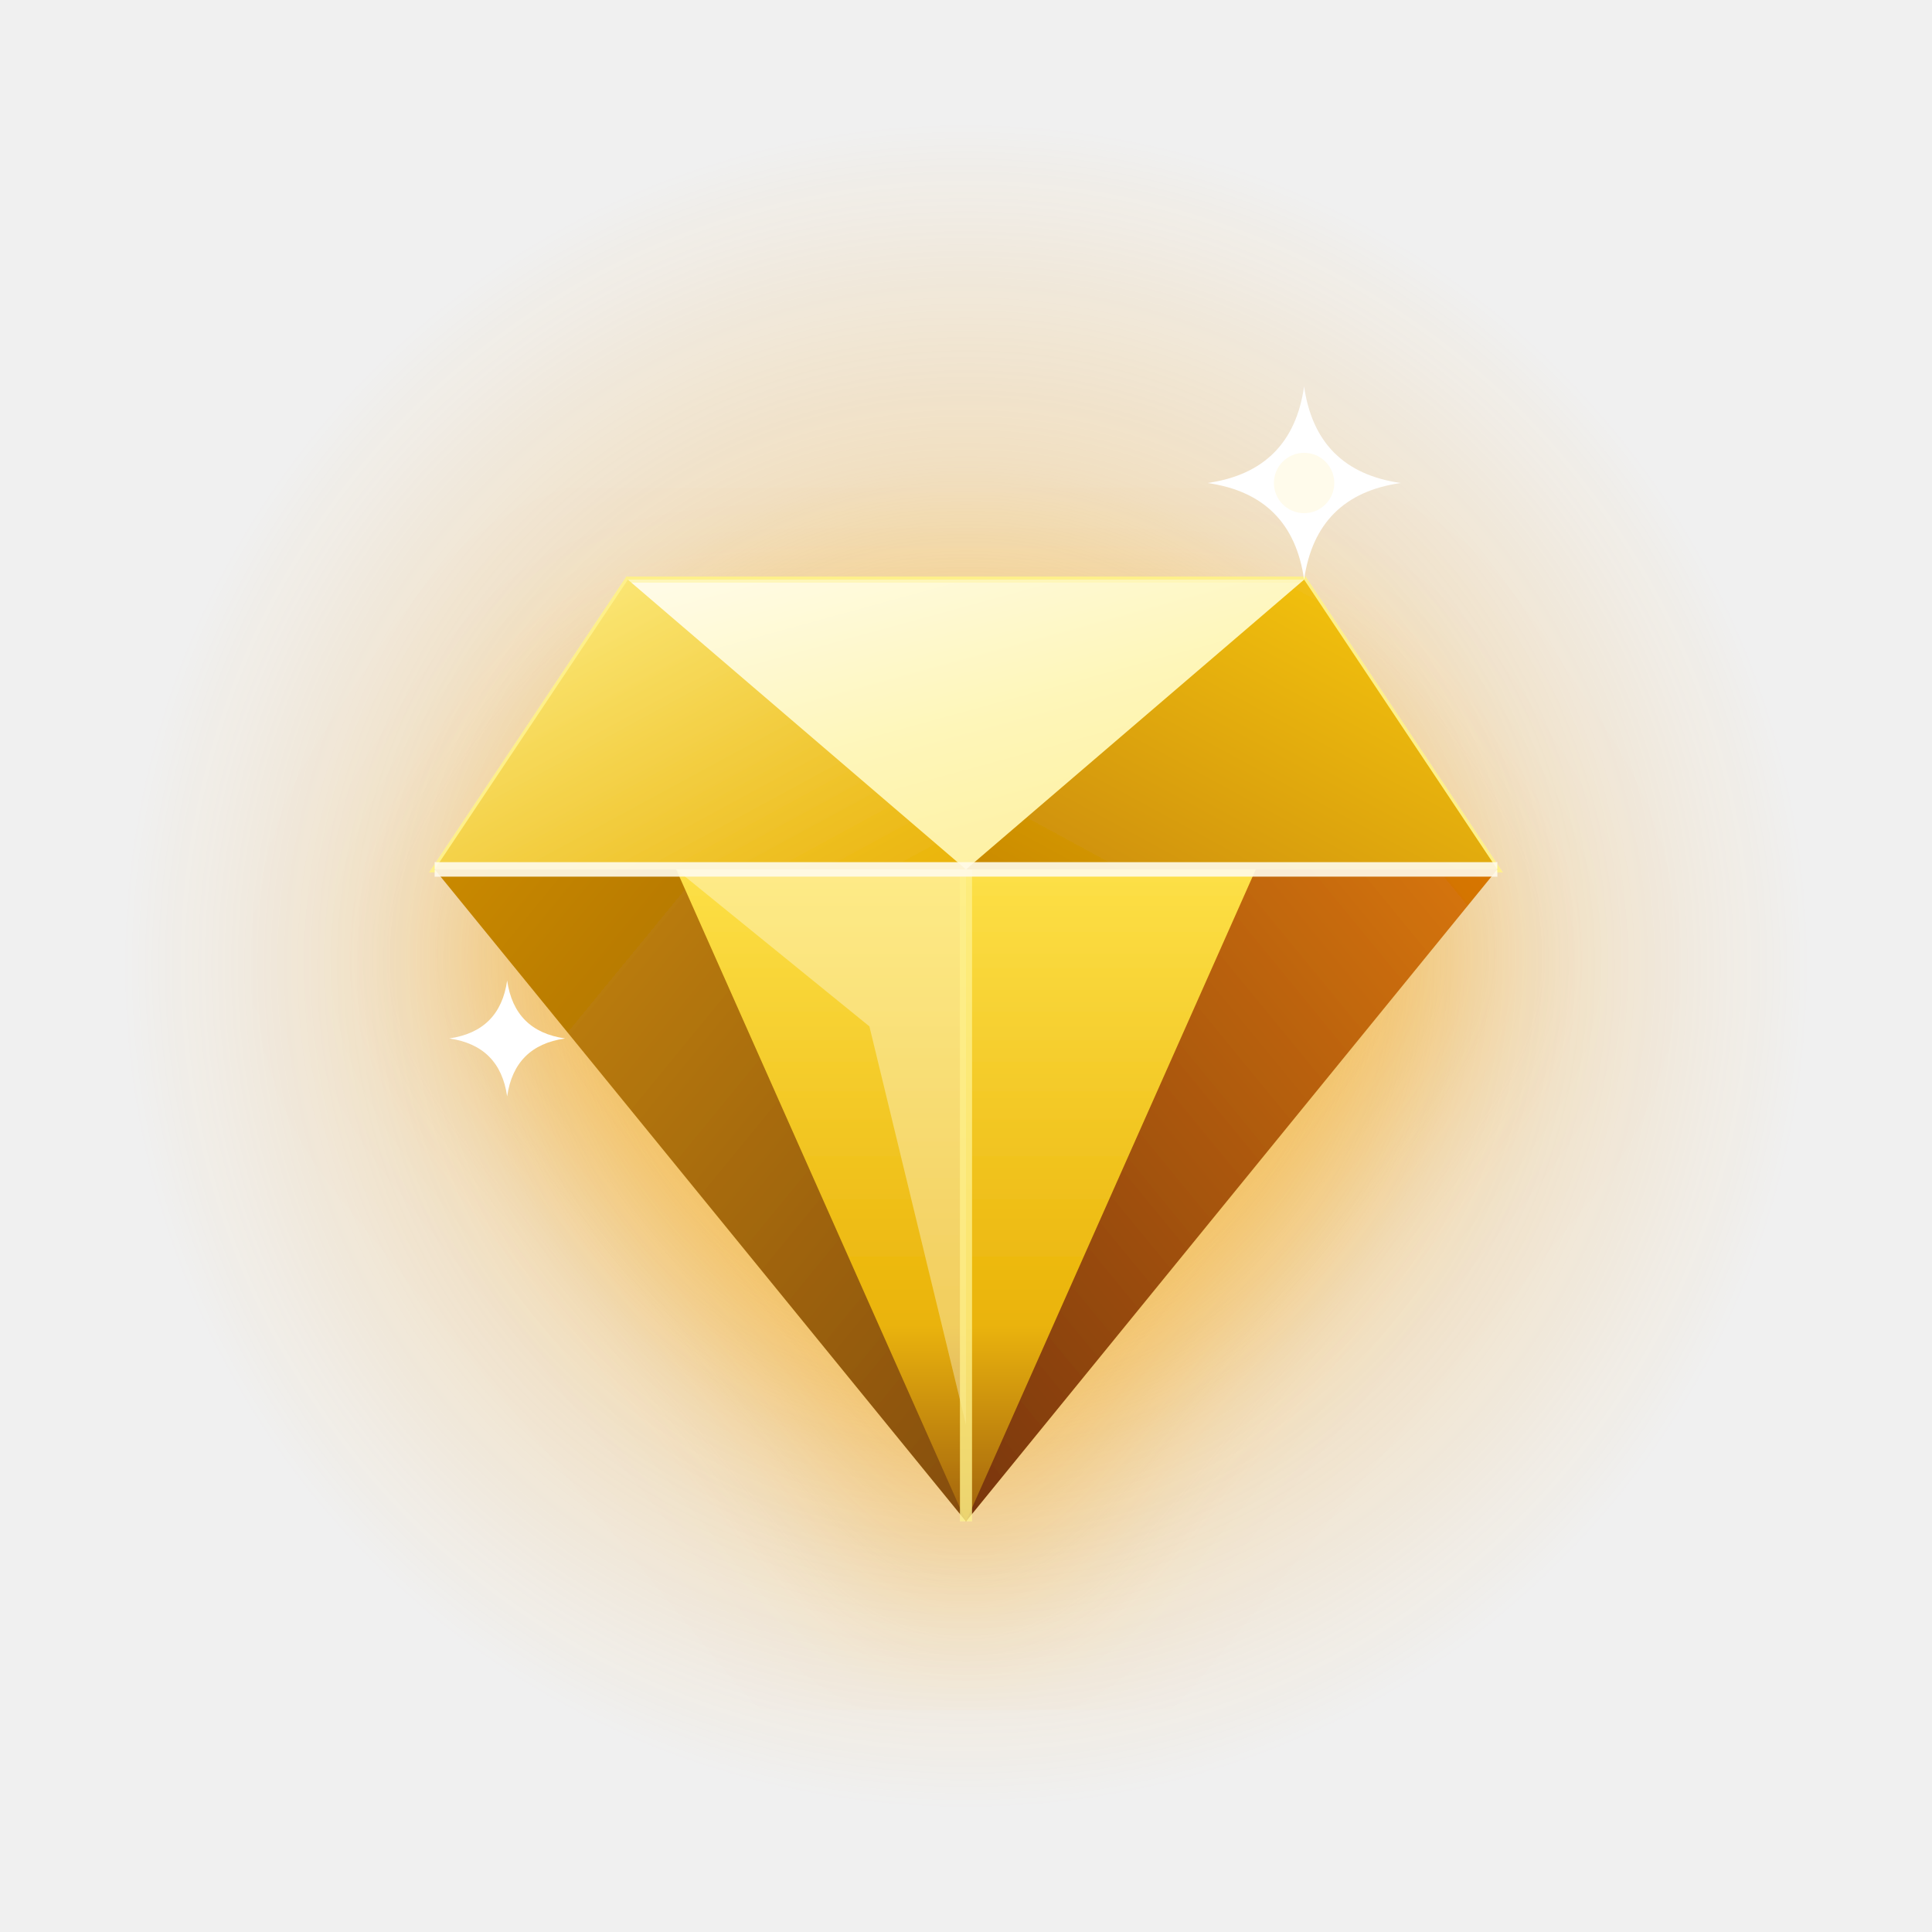
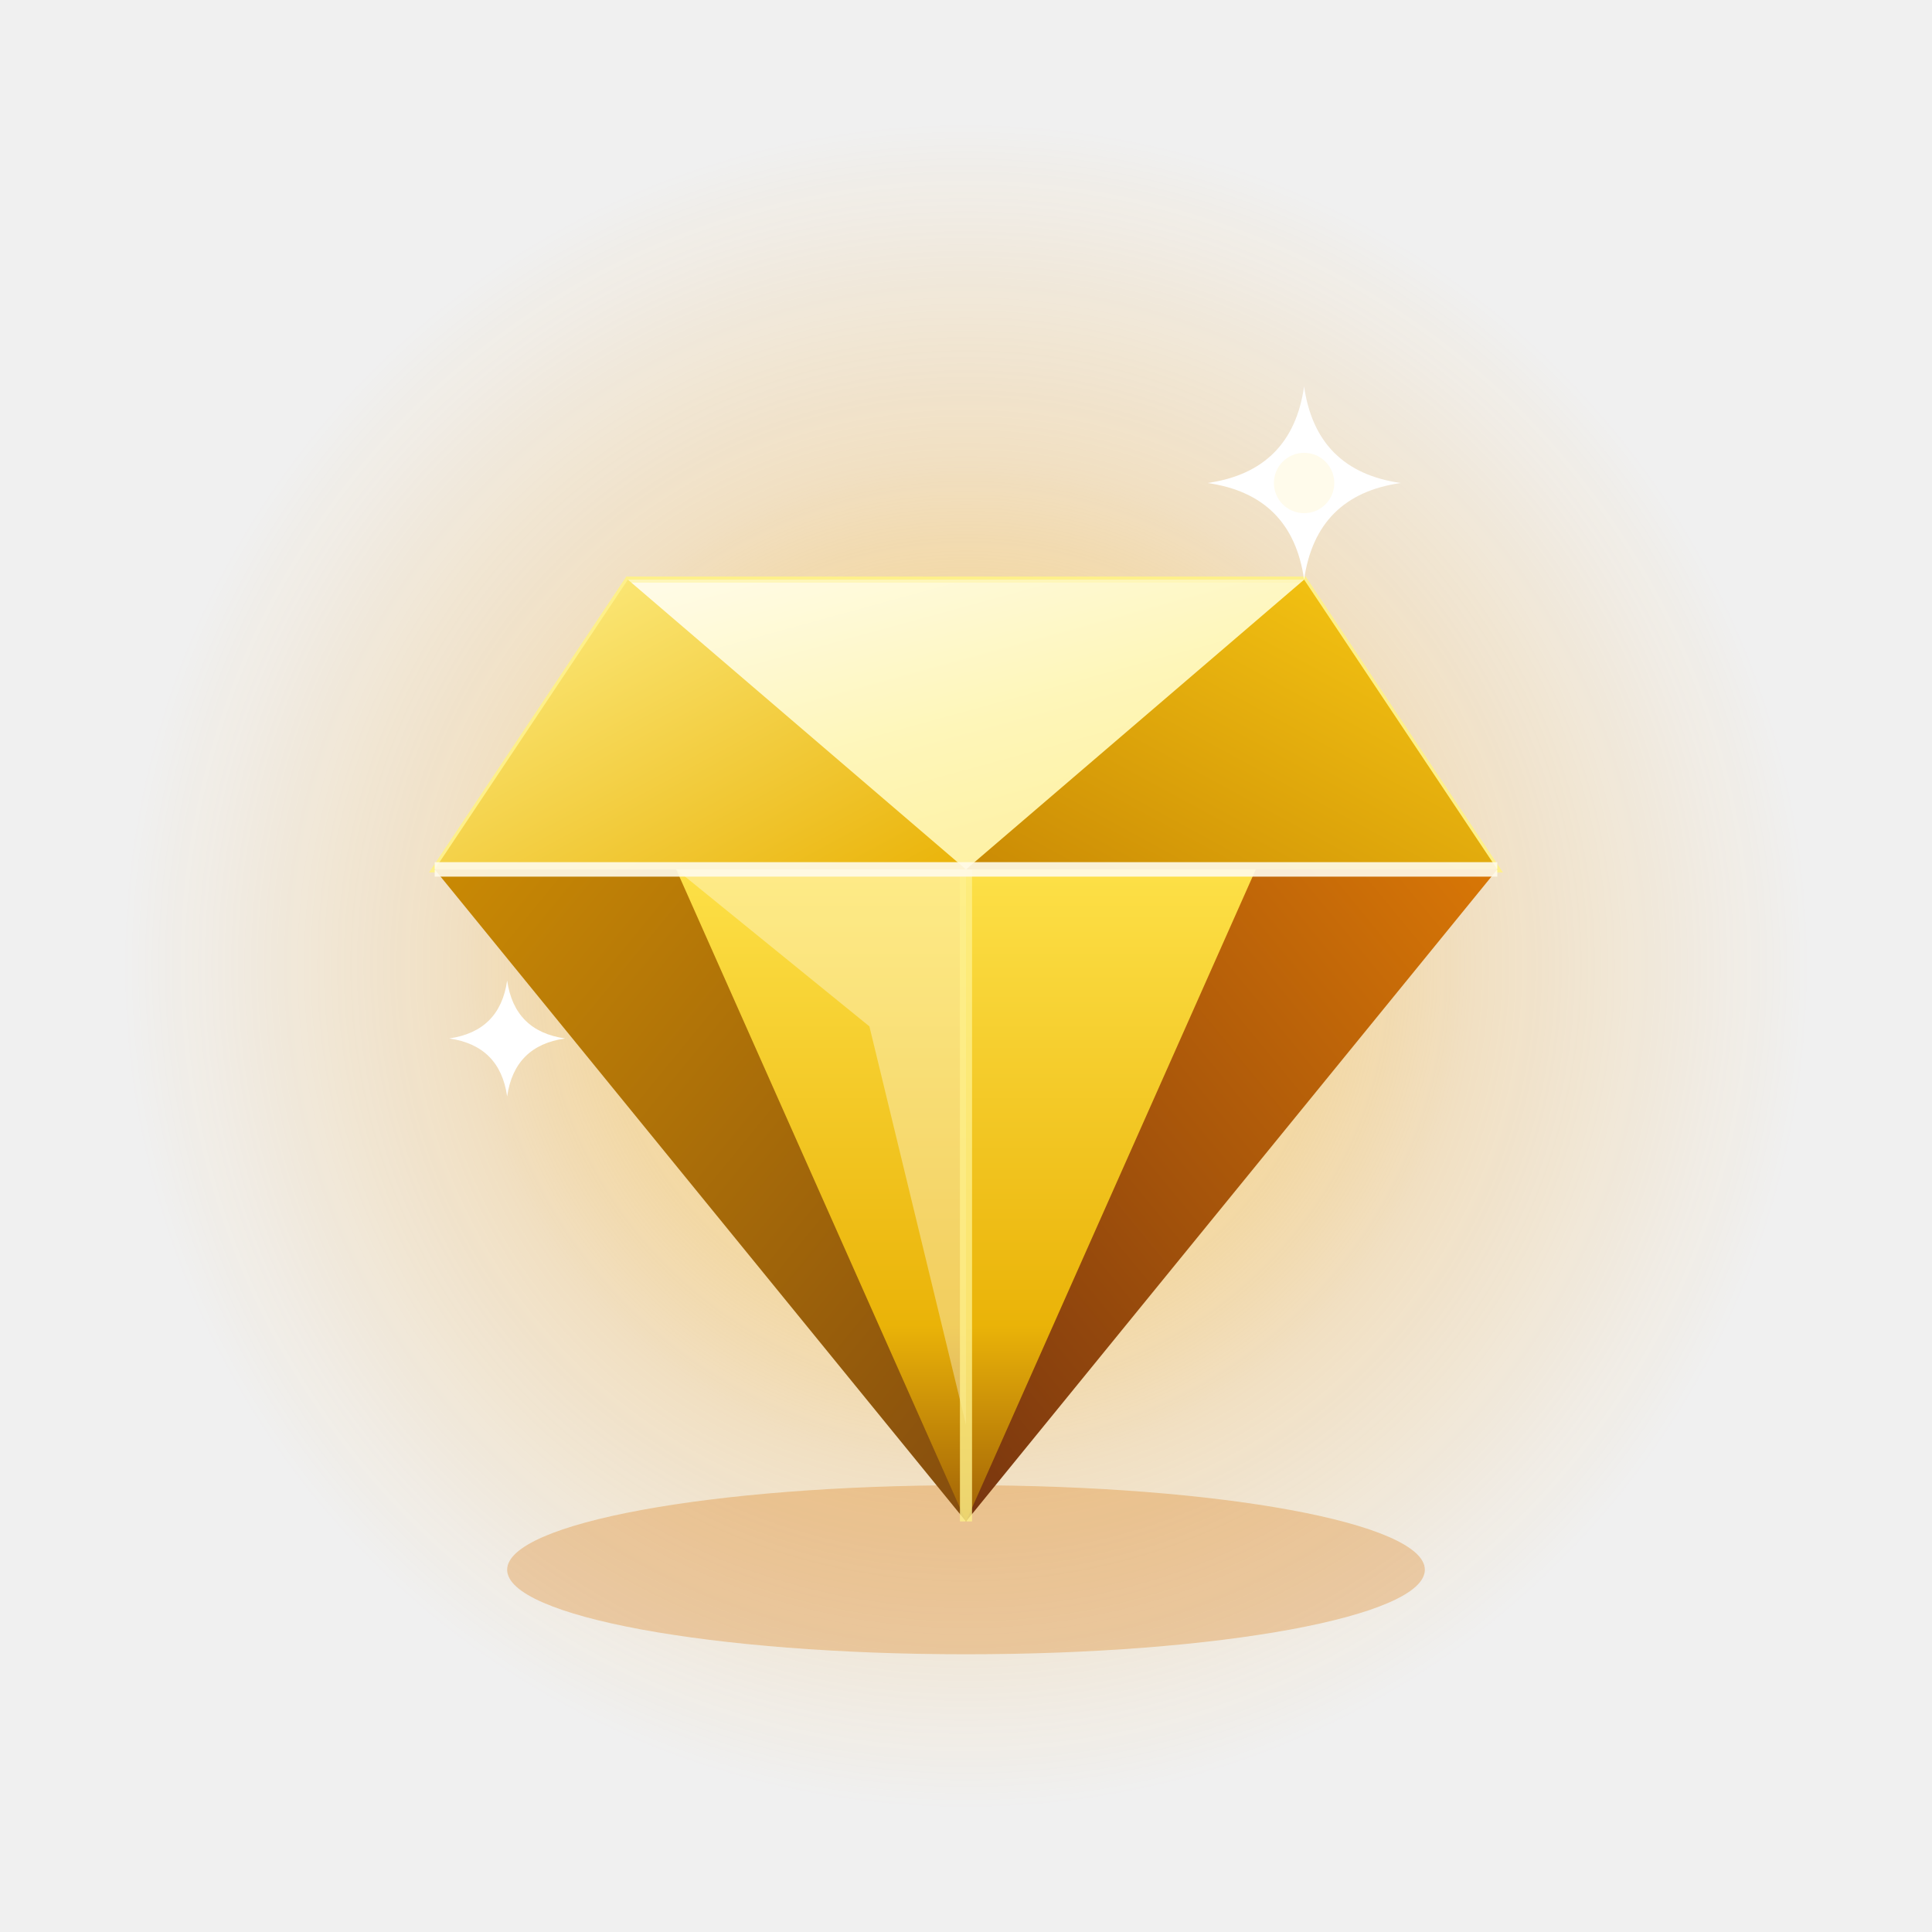
<svg xmlns="http://www.w3.org/2000/svg" viewBox="0 0 160 160" width="100%" height="100%">
  <defs>
    <radialGradient id="sparkleGlow1" cx="50%" cy="50%" r="50%">
      <stop offset="0%" stop-color="#ffe066" stop-opacity="0.8" />
      <stop offset="60%" stop-color="#f59e0b" stop-opacity="0.2" />
      <stop offset="100%" stop-color="#f59e0b" stop-opacity="0" />
    </radialGradient>
    <linearGradient id="gemTop1" x1="0%" y1="0%" x2="100%" y2="100%">
      <stop offset="0%" stop-color="#fffbeb" />
      <stop offset="50%" stop-color="#fef08a" />
      <stop offset="100%" stop-color="#fde047" />
    </linearGradient>
    <linearGradient id="gemSideLeft1" x1="0%" y1="0%" x2="100%" y2="100%">
      <stop offset="0%" stop-color="#fef08a" />
      <stop offset="100%" stop-color="#eab308" />
    </linearGradient>
    <linearGradient id="gemSideRight1" x1="100%" y1="0%" x2="0%" y2="100%">
      <stop offset="0%" stop-color="#facc15" />
      <stop offset="100%" stop-color="#ca8a04" />
    </linearGradient>
    <linearGradient id="gemCenter1" x1="0%" y1="0%" x2="0%" y2="100%">
      <stop offset="0%" stop-color="#fde047" />
      <stop offset="70%" stop-color="#eab308" />
      <stop offset="100%" stop-color="#a16207" />
    </linearGradient>
    <linearGradient id="gemBottomLeft1" x1="0%" y1="0%" x2="100%" y2="100%">
      <stop offset="0%" stop-color="#ca8a04" />
      <stop offset="100%" stop-color="#854d0e" />
    </linearGradient>
    <linearGradient id="gemBottomRight1" x1="100%" y1="0%" x2="0%" y2="100%">
      <stop offset="0%" stop-color="#d97706" />
      <stop offset="100%" stop-color="#78350f" />
    </linearGradient>
-     <filter id="glowDrop1" x="-20%" y="-20%" width="140%" height="140%">
-       <feDropShadow dx="0" dy="8" stdDeviation="8" flood-color="#f59e0b" flood-opacity="0.45" />
-     </filter>
  </defs>
  <circle cx="80" cy="80" r="70" fill="url(#sparkleGlow1)" />
-   <g filter="url(#glowDrop1)">
+   <ellipse cx="80" cy="130" rx="38" ry="7" fill="#d97706" opacity="0.3" />
+   <g>
    <polygon points="52,48 108,48 124,72 36,72" fill="url(#gemTop1)" stroke="#fef08a" stroke-width="0.5" />
    <polygon points="36,72 52,48 80,72" fill="url(#gemSideLeft1)" />
    <polygon points="124,72 108,48 80,72" fill="url(#gemSideRight1)" />
    <polygon points="52,48 108,48 80,72" fill="#fff" opacity="0.4" />
    <polygon points="36,72 80,72 80,126" fill="url(#gemBottomLeft1)" />
    <polygon points="124,72 80,72 80,126" fill="url(#gemBottomRight1)" />
    <polygon points="56,72 104,72 80,126" fill="url(#gemCenter1)" />
    <polygon points="56,72 80,72 80,118 72,85" fill="#ffffff" opacity="0.35" />
    <line x1="80" y1="72" x2="80" y2="126" stroke="#fef08a" stroke-width="1" opacity="0.8" />
    <line x1="36" y1="72" x2="124" y2="72" stroke="#fffbeb" stroke-width="1.2" opacity="0.9" />
  </g>
  <g transform="translate(108, 40)">
    <path d="M0,-8 Q1,-1 8,0 Q1,1 0,8 Q-1,1 -8,0 Q-1,-1 0,-8 Z" fill="#ffffff" />
    <circle cx="0" cy="0" r="2.5" fill="#fffbeb" />
  </g>
  <g transform="translate(42, 86) scale(0.6)">
    <path d="M0,-8 Q1,-1 8,0 Q1,1 0,8 Q-1,1 -8,0 Q-1,-1 0,-8 Z" fill="#ffffff" />
  </g>
</svg>
